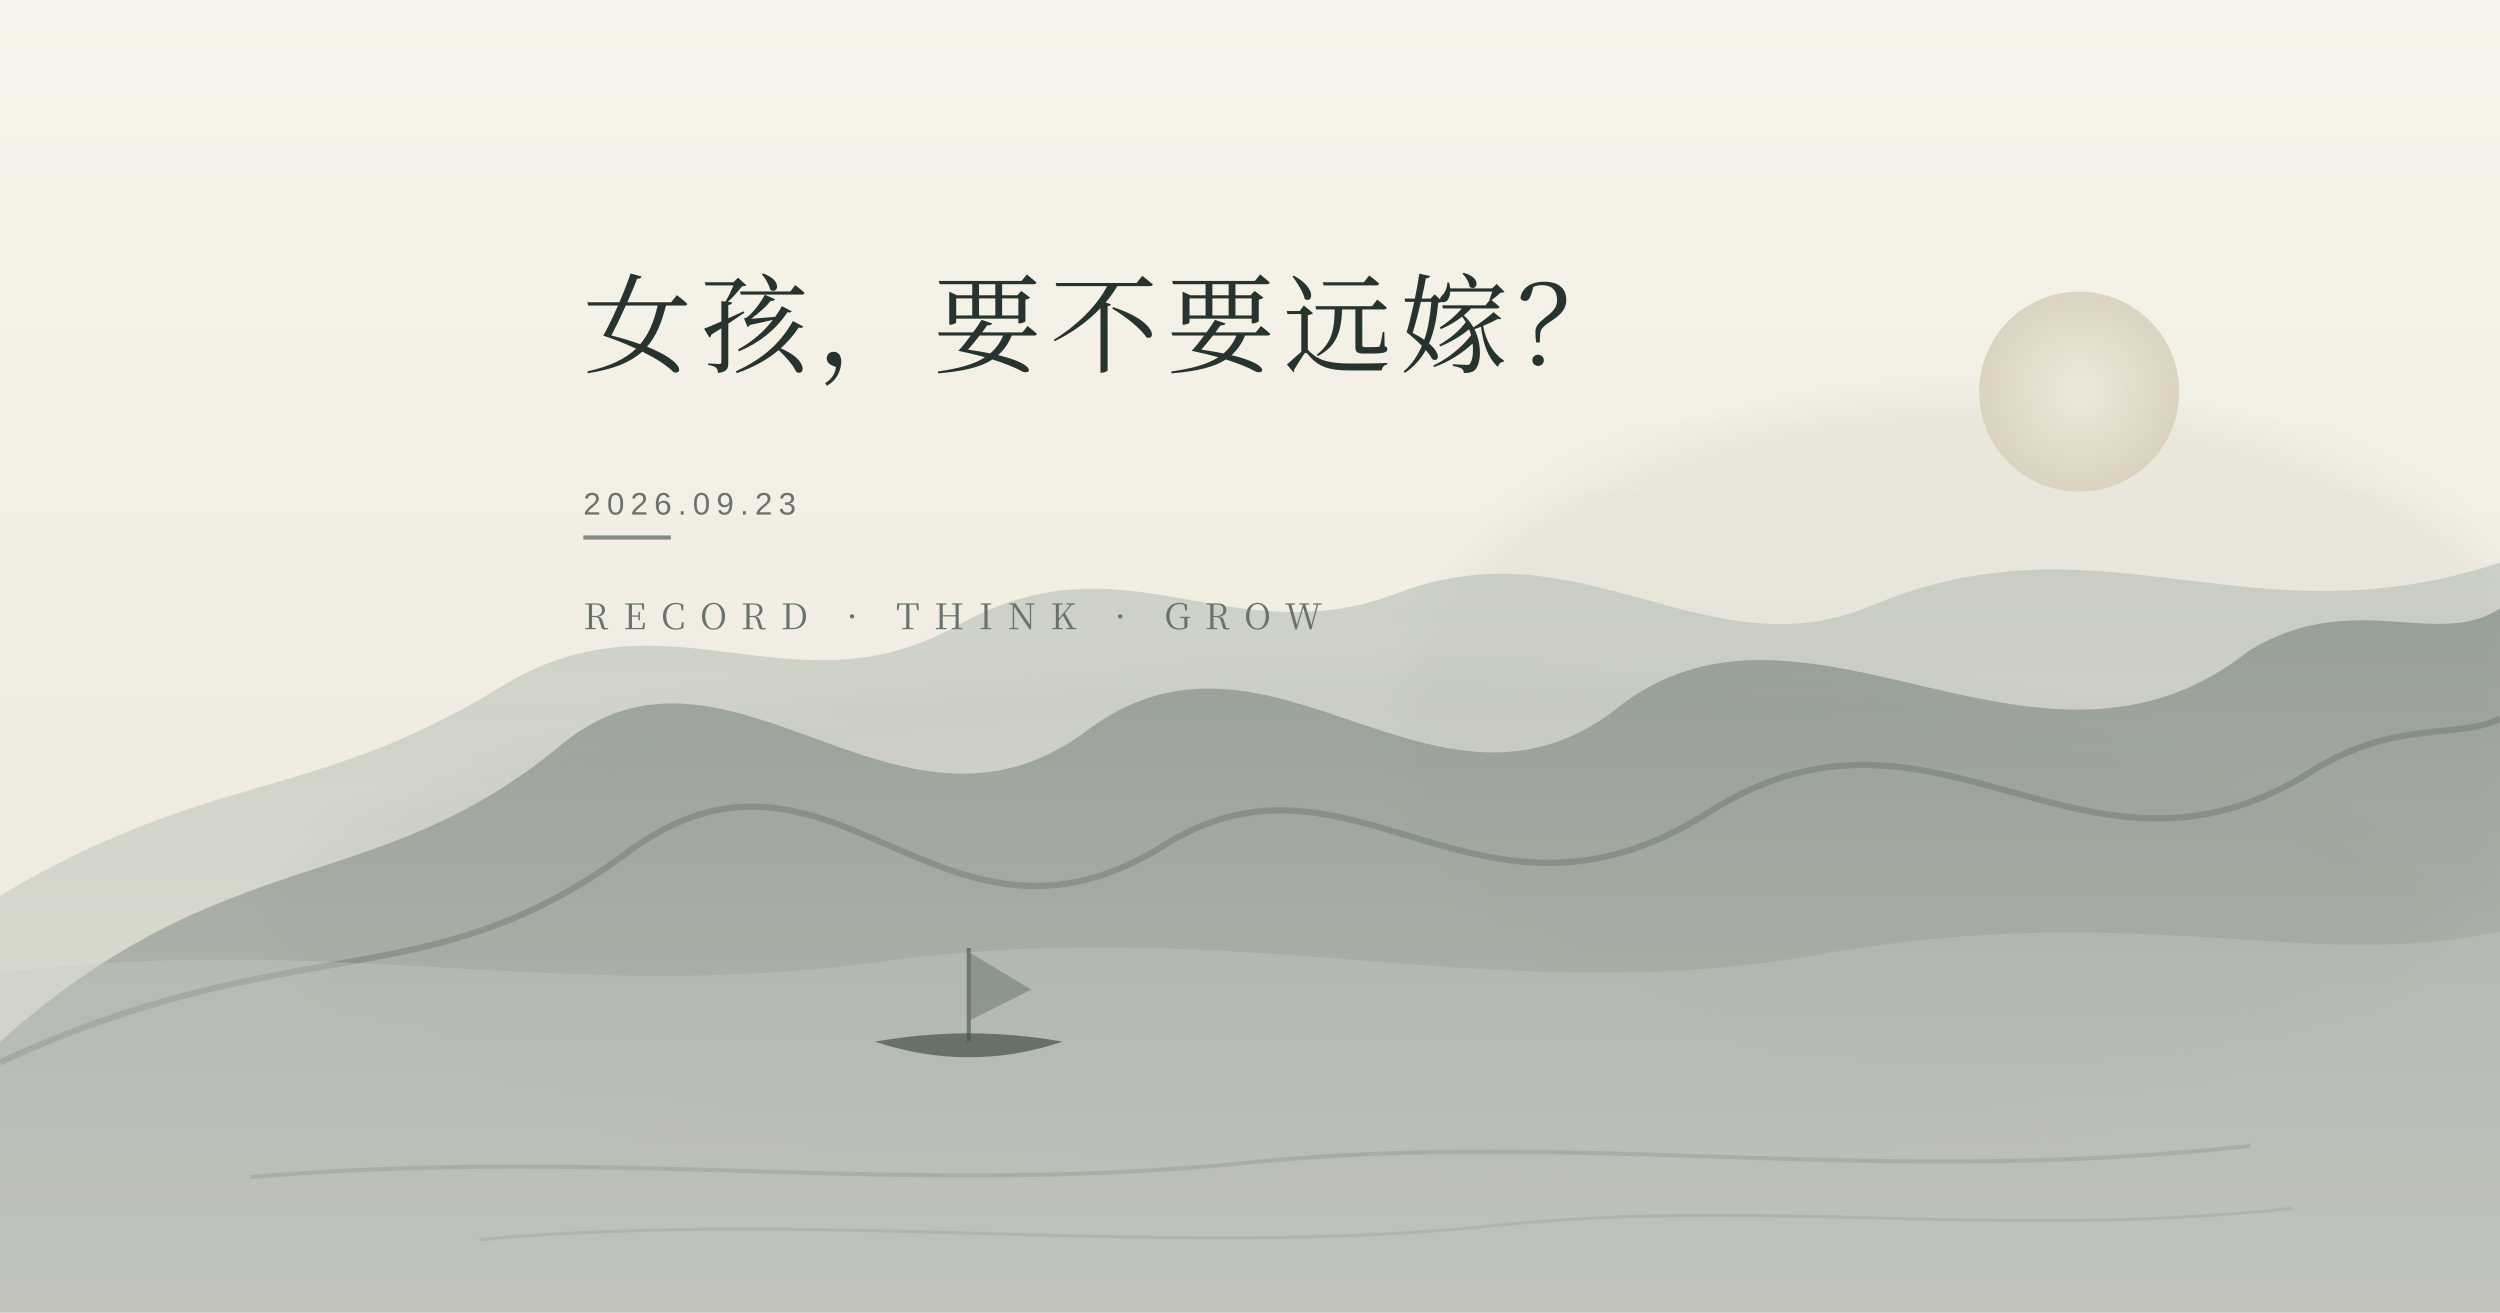
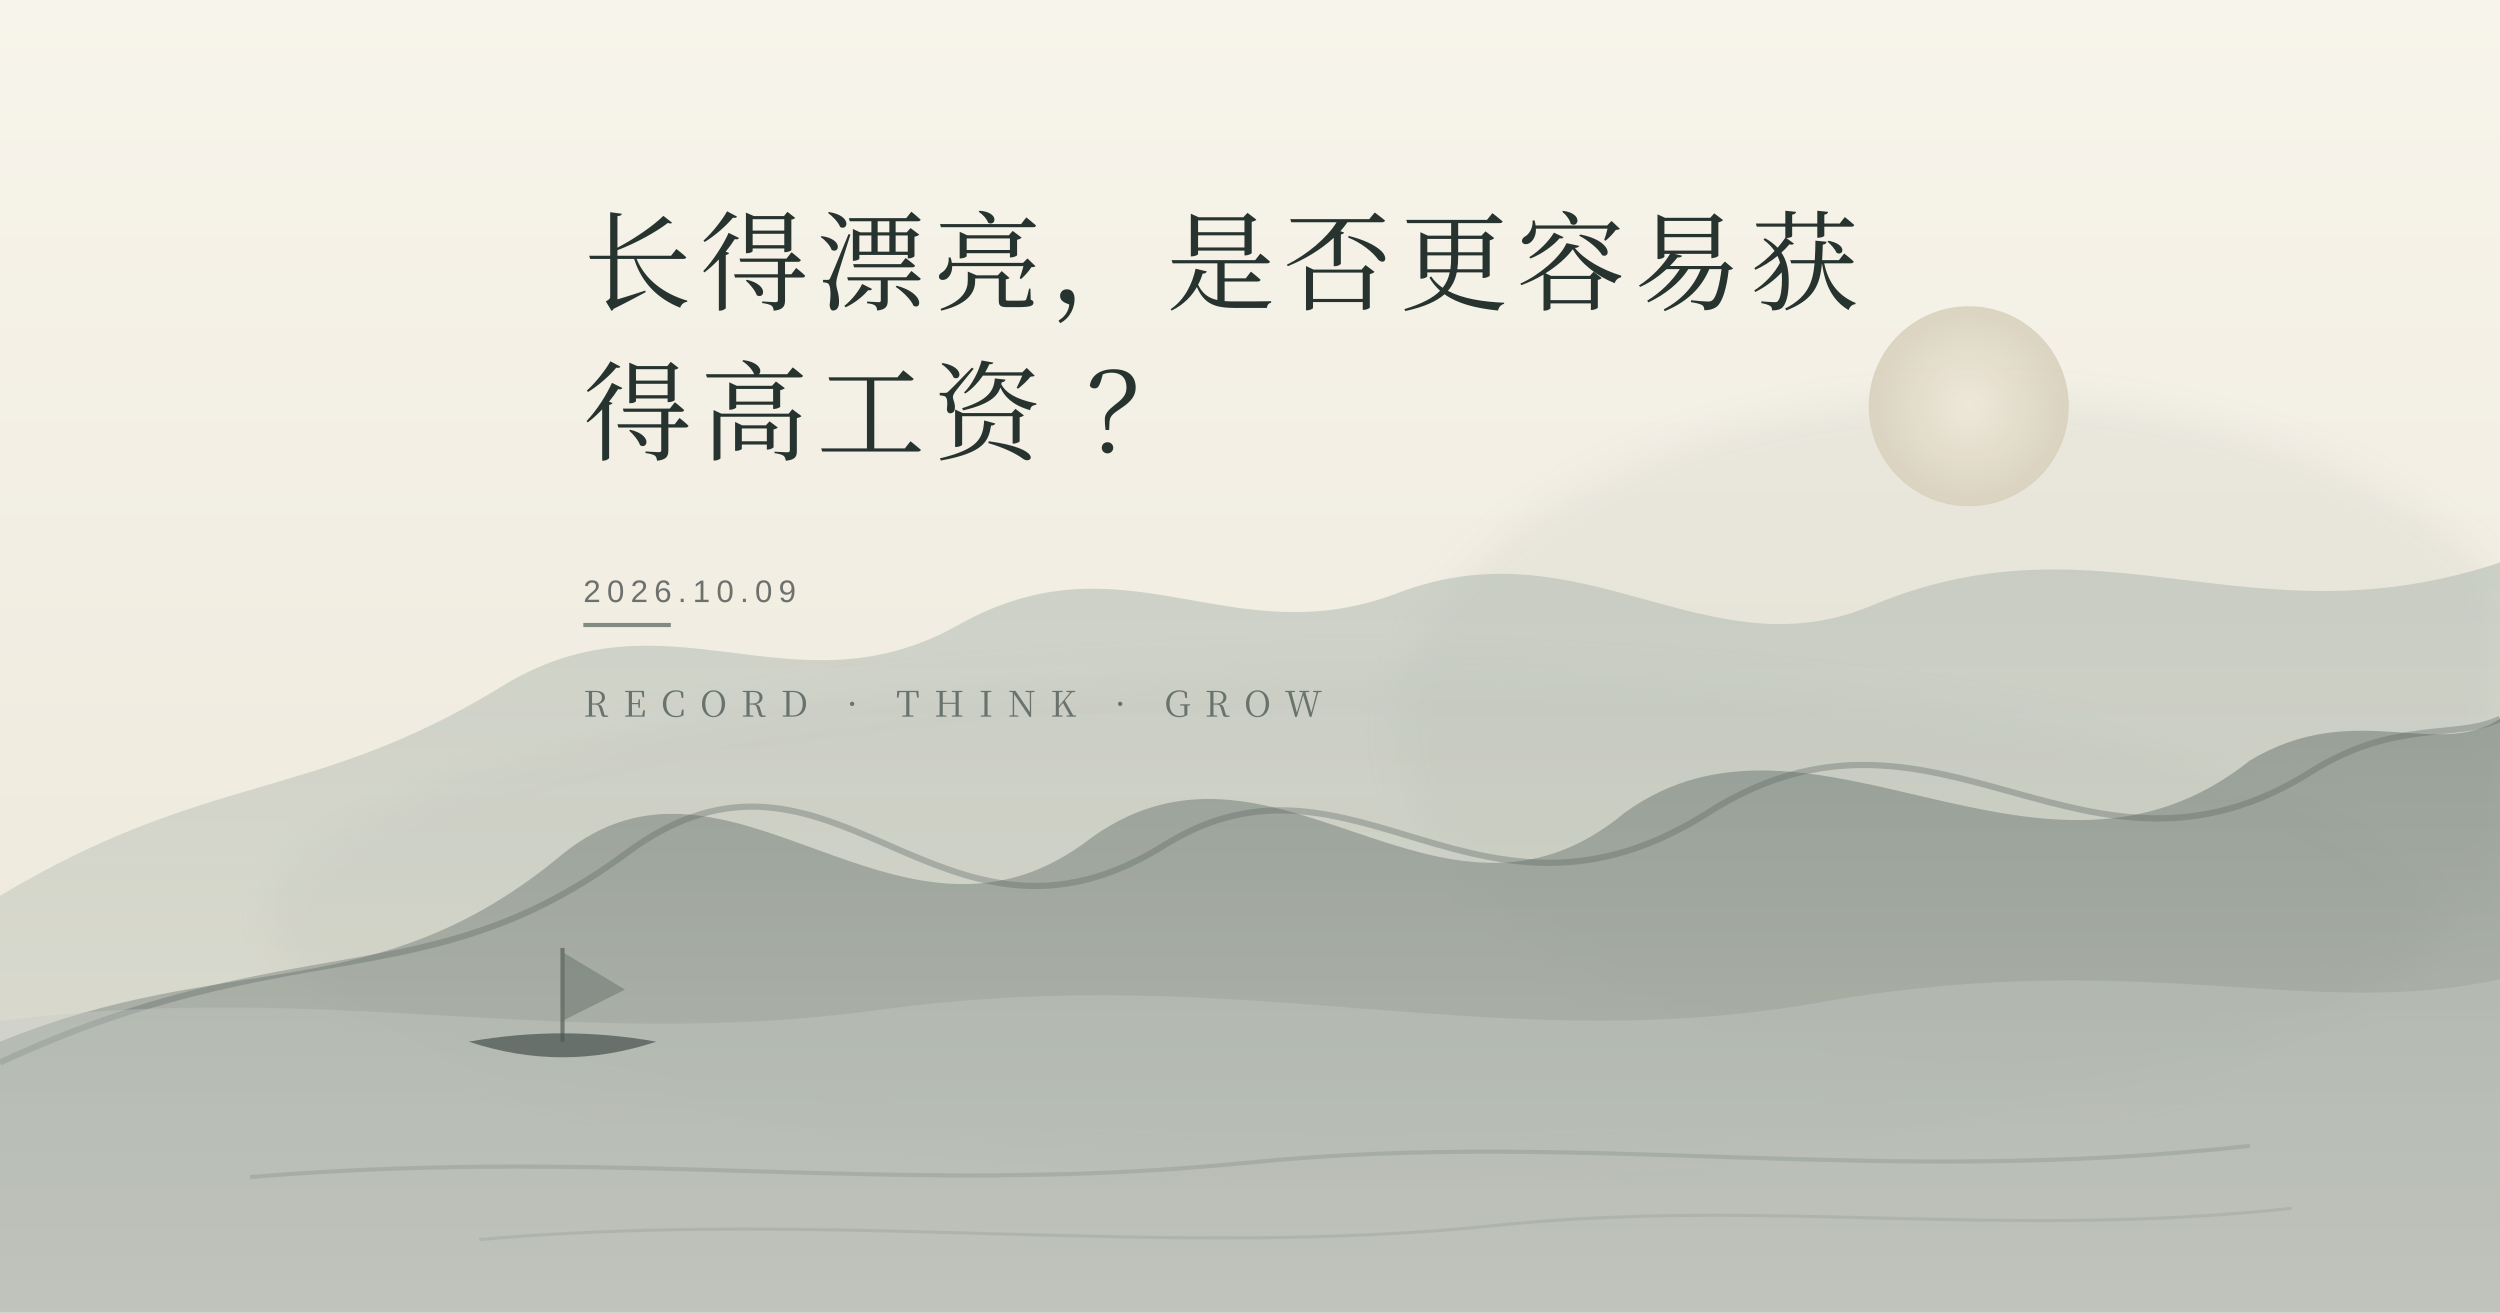
<svg xmlns="http://www.w3.org/2000/svg" width="1200" height="630" viewBox="0 0 1200 630">
  <defs>
    <linearGradient id="paper" x1="0" y1="0" x2="0" y2="1">
      <stop offset="0%" stop-color="#f7f4eb" />
      <stop offset="100%" stop-color="#ebe6d8" />
    </linearGradient>
    <linearGradient id="farMountain" x1="0" y1="0" x2="0" y2="1">
      <stop offset="0%" stop-color="#aeb8b0" />
      <stop offset="100%" stop-color="#d8d8cc" />
    </linearGradient>
    <linearGradient id="nearMountain" x1="0" y1="0" x2="0" y2="1">
      <stop offset="0%" stop-color="#69756f" />
      <stop offset="100%" stop-color="#9ba39b" />
    </linearGradient>
    <filter id="inkBlur">
      <feGaussianBlur stdDeviation="8" />
    </filter>
    <radialGradient id="moon">
      <stop offset="0%" stop-color="#eee8d8" />
      <stop offset="100%" stop-color="#d8d0bd" />
    </radialGradient>
    <style>

      .title {

        font-family:
          "Noto Serif CJK SC",
          "Source Han Serif SC",
          "Songti SC",
          "STSong",
          serif;

        font-size:
          52px;

        font-weight:
          500;

        letter-spacing:
          4px;

        fill:
          #26332f;
      }


      .subtitle {

        font-family:
          "Noto Serif CJK SC",
          "Source Han Serif SC",
          "Songti SC",
          "STSong",
          serif;

        font-size:
          17px;

        letter-spacing:
          7px;

        fill:
          #69736d;
      }


      .date {

        font-family:
          "Helvetica Neue",
          Arial,
          sans-serif;

        font-size:
          15px;

        letter-spacing:
          3px;

        fill:
          #6d716d;
      }

    </style>
  </defs>
  <rect x="0" y="0" width="1200" height="630" fill="url(#paper)" />
  <ellipse cx="650" cy="440" rx="520" ry="120" fill="#89958c" opacity="0.12" filter="url(#inkBlur)" />
  <ellipse cx="950" cy="350" rx="280" ry="160" fill="#738078" opacity="0.08" filter="url(#inkBlur)" />
-   <circle cx="998" cy="188" r="48" fill="url(#moon)" opacity="0.9" />
+   <circle cx="945" cy="195" r="48" fill="url(#moon)" opacity="0.9" />
  <path d="       M0 430        C100 370         150 385         240 330        C320 280         380 345         460 300        C540 255         590 315         670 285        C760 250         820 325         900 290        C1010 245         1080 310         1200 270        L1200 630       L0 630       Z     " fill="url(#farMountain)" opacity="0.55" />
-   <path d="       M0 500        C110 402         180 432         270 357        C350 292         430 417         520 352        C610 282         690 412         780 337        C870 272         980 392         1080 312        C1130 282         1170 312         1200 292        L1200 630       L0 630       Z     " fill="url(#nearMountain)" opacity="0.52" />
+   <path d="       M0 500        C110 455         180 485         270 410        C350 345         430 470         520 405        C610 335         690 465         780 390        C870 325         980 445         1080 365        C1130 335         1170 365         1200 345        L1200 630       L0 630       Z     " fill="url(#nearMountain)" opacity="0.52" />
  <path d="       M0 510        C140 445         205 480         300 410        C400 335         450 475         560 405        C650 350         710 460         820 390        C930 320         1000 440         1110 370        C1150 345         1180 355         1200 345     " fill="none" stroke="#59645e" stroke-width="3" opacity="0.35" />
-   <path d="       M0 467        C160 447         270 482         420 462        C600 437         720 487         880 457        C1030 432         1110 467         1200 447        L1200 630       L0 630       Z     " fill="#c4cbc4" opacity="0.38" />
+   <path d="       M0 490        C160 470         270 505         420 485        C600 460         720 510         880 480        C1030 455         1110 490         1200 470        L1200 630       L0 630       Z     " fill="#c4cbc4" opacity="0.38" />
  <path d="       M120 565        C300 550         430 575         600 558        C760 542         900 570         1080 550     " fill="none" stroke="#77827b" stroke-width="2" opacity="0.28" />
  <path d="       M230 595        C400 580         560 605         720 588        C850 575         960 595         1100 580     " fill="none" stroke="#77827b" stroke-width="1.5" opacity="0.20" />
-   <text x="280" y="175" class="title">女孩，要不要远嫁？</text>
-   <rect x="280" y="257" width="42" height="2" fill="#52615a" opacity="0.7" />
-   <text x="280" y="302" class="subtitle">RECORD · THINK · GROW</text>
-   <text x="280" y="247" class="date">2026.09.23</text>
-   <path d="       M420 500        Q465 492         510 500        Q465 515         420 500        Z     " fill="#4d5752" opacity="0.75" />
-   <line x1="465" y1="500" x2="465" y2="455" stroke="#4d5752" stroke-width="2" opacity="0.65" />
-   <path d="       M465 457       L465 490       L495 475       Z     " fill="#66716b" opacity="0.5" />
+   <text x="280" y="145" class="title">长得漂亮，是否更容易获</text>
+   <text x="280" y="217" class="title">得高工资 ？</text>
+   <rect x="280" y="299" width="42" height="2" fill="#52615a" opacity="0.7" />
+   <text x="280" y="344" class="subtitle">RECORD · THINK · GROW</text>
+   <text x="280" y="289" class="date">2026.10.09</text>
+   <path d="       M225 500        Q270 492         315 500        Q270 515         225 500        Z     " fill="#4d5752" opacity="0.75" />
+   <line x1="270" y1="500" x2="270" y2="455" stroke="#4d5752" stroke-width="2" opacity="0.65" />
+   <path d="       M270 457       L270 490       L300 475       Z     " fill="#66716b" opacity="0.5" />
</svg>
